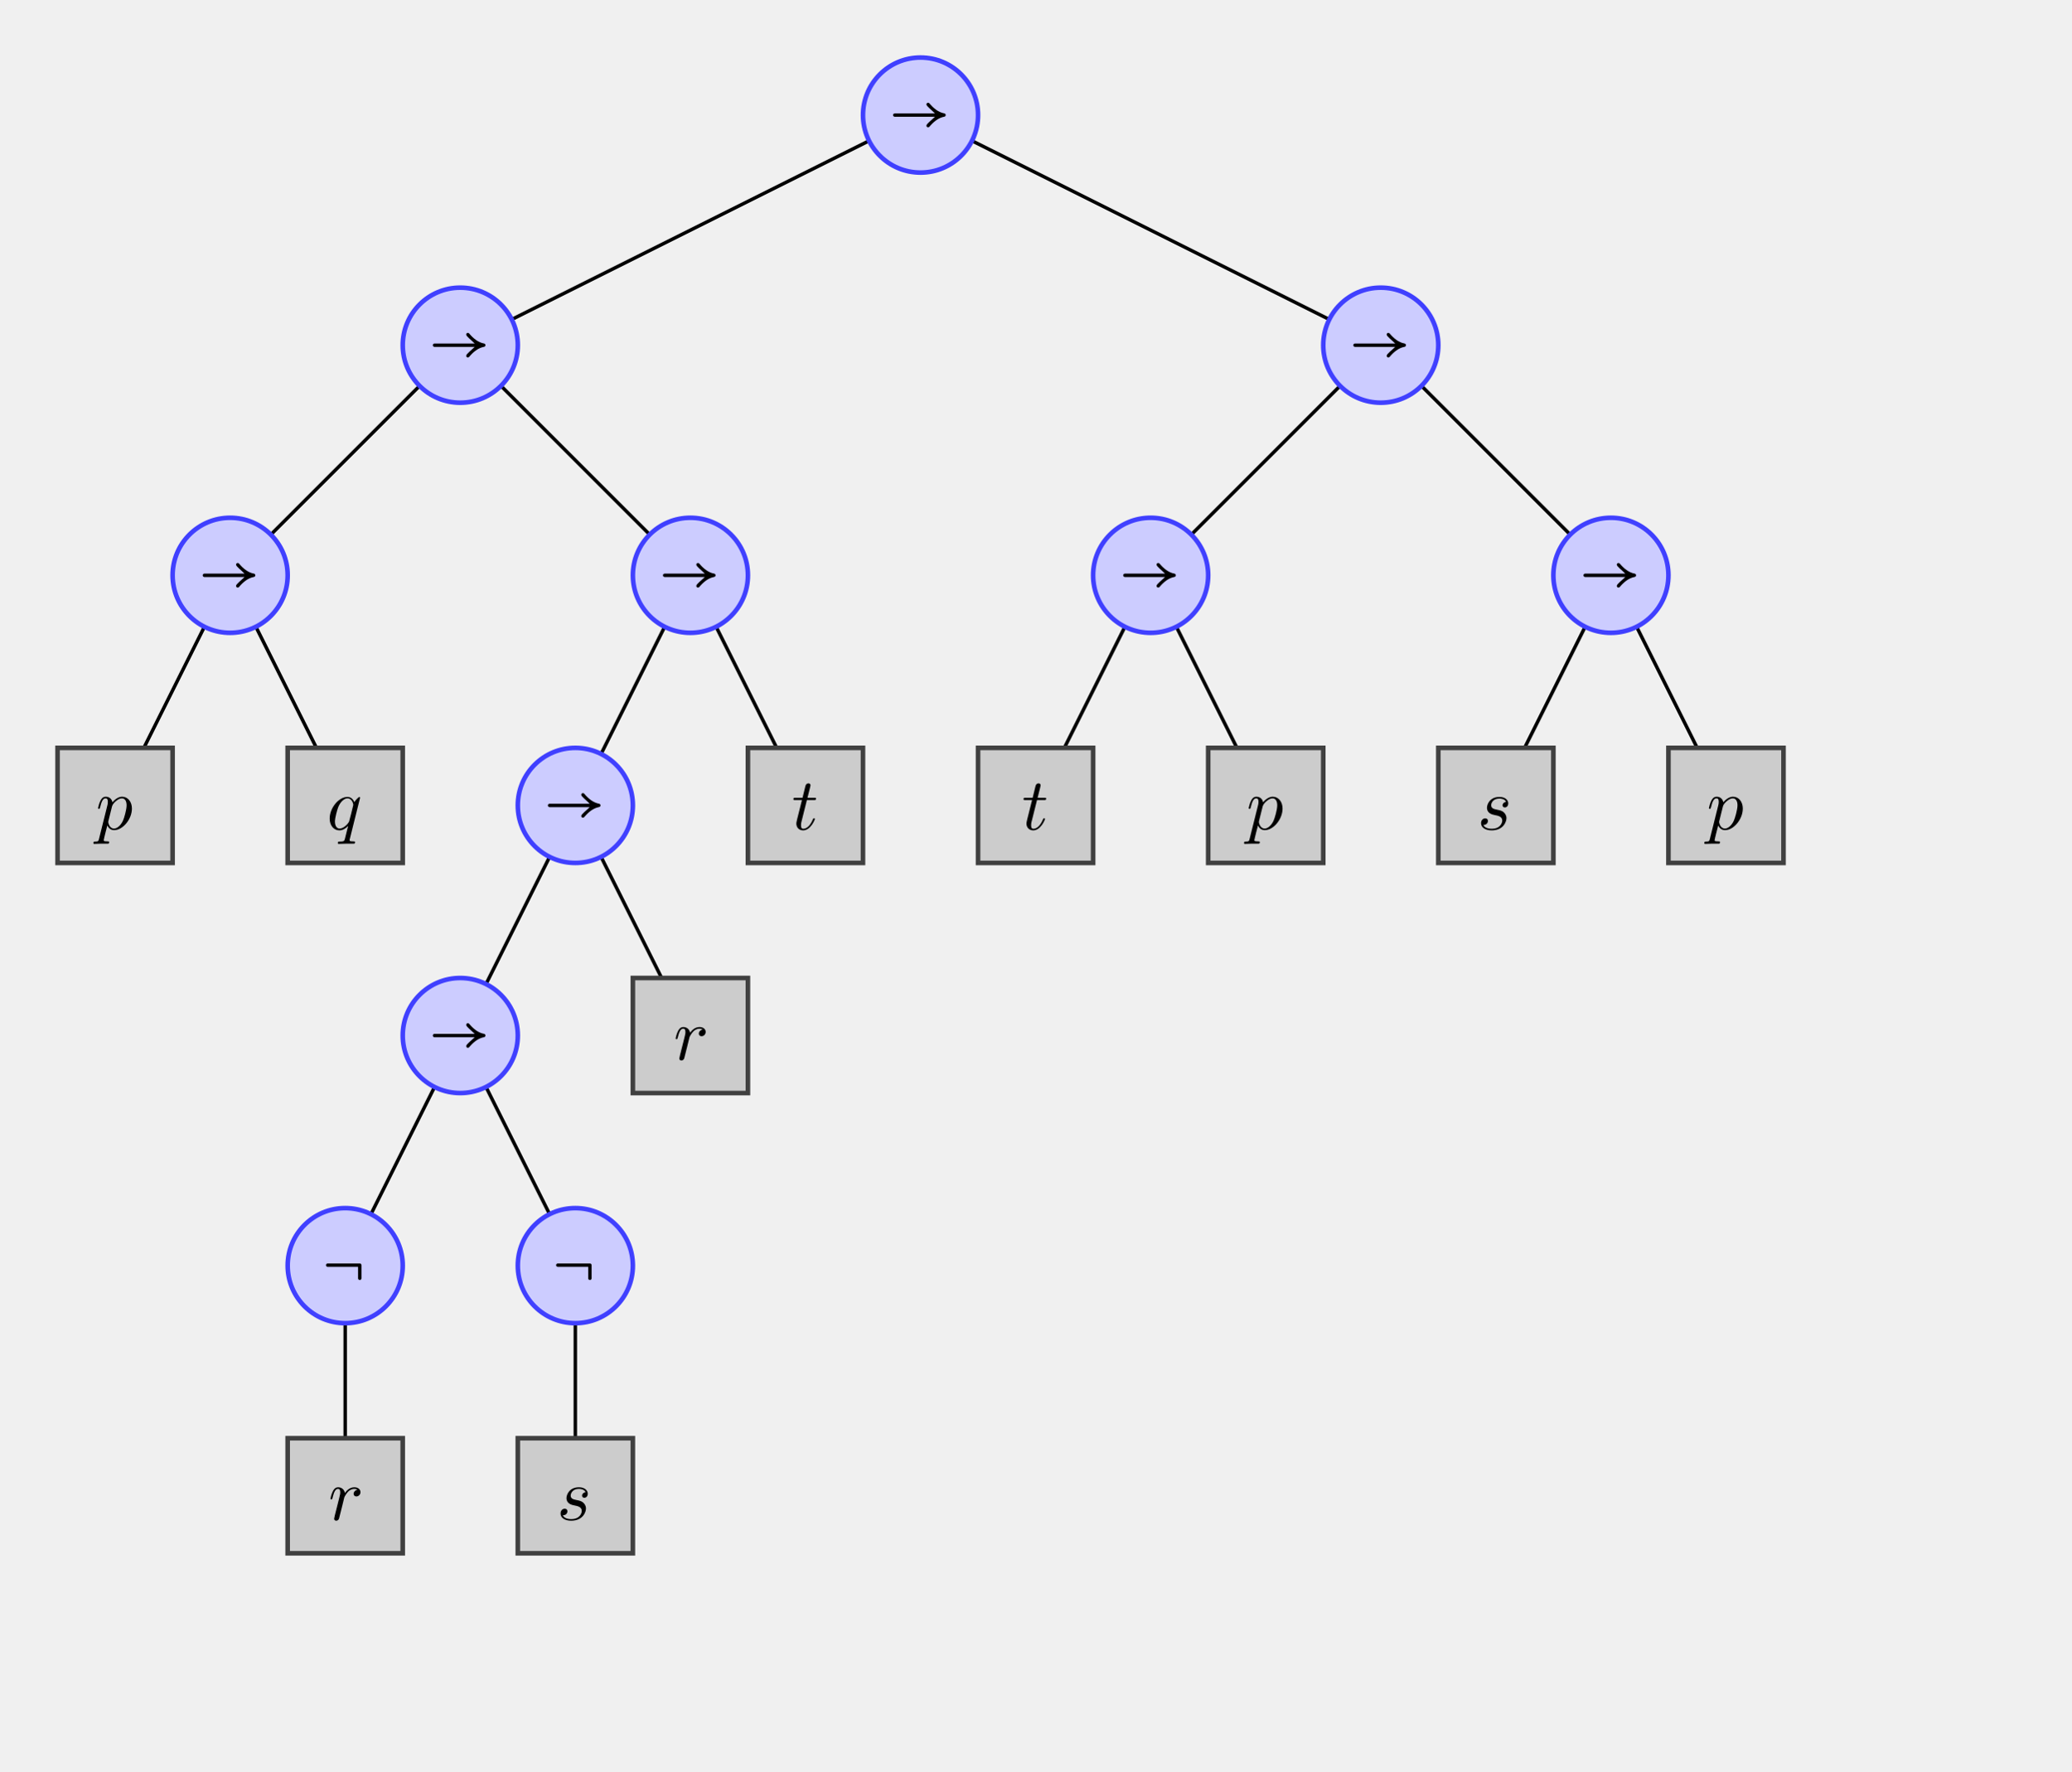
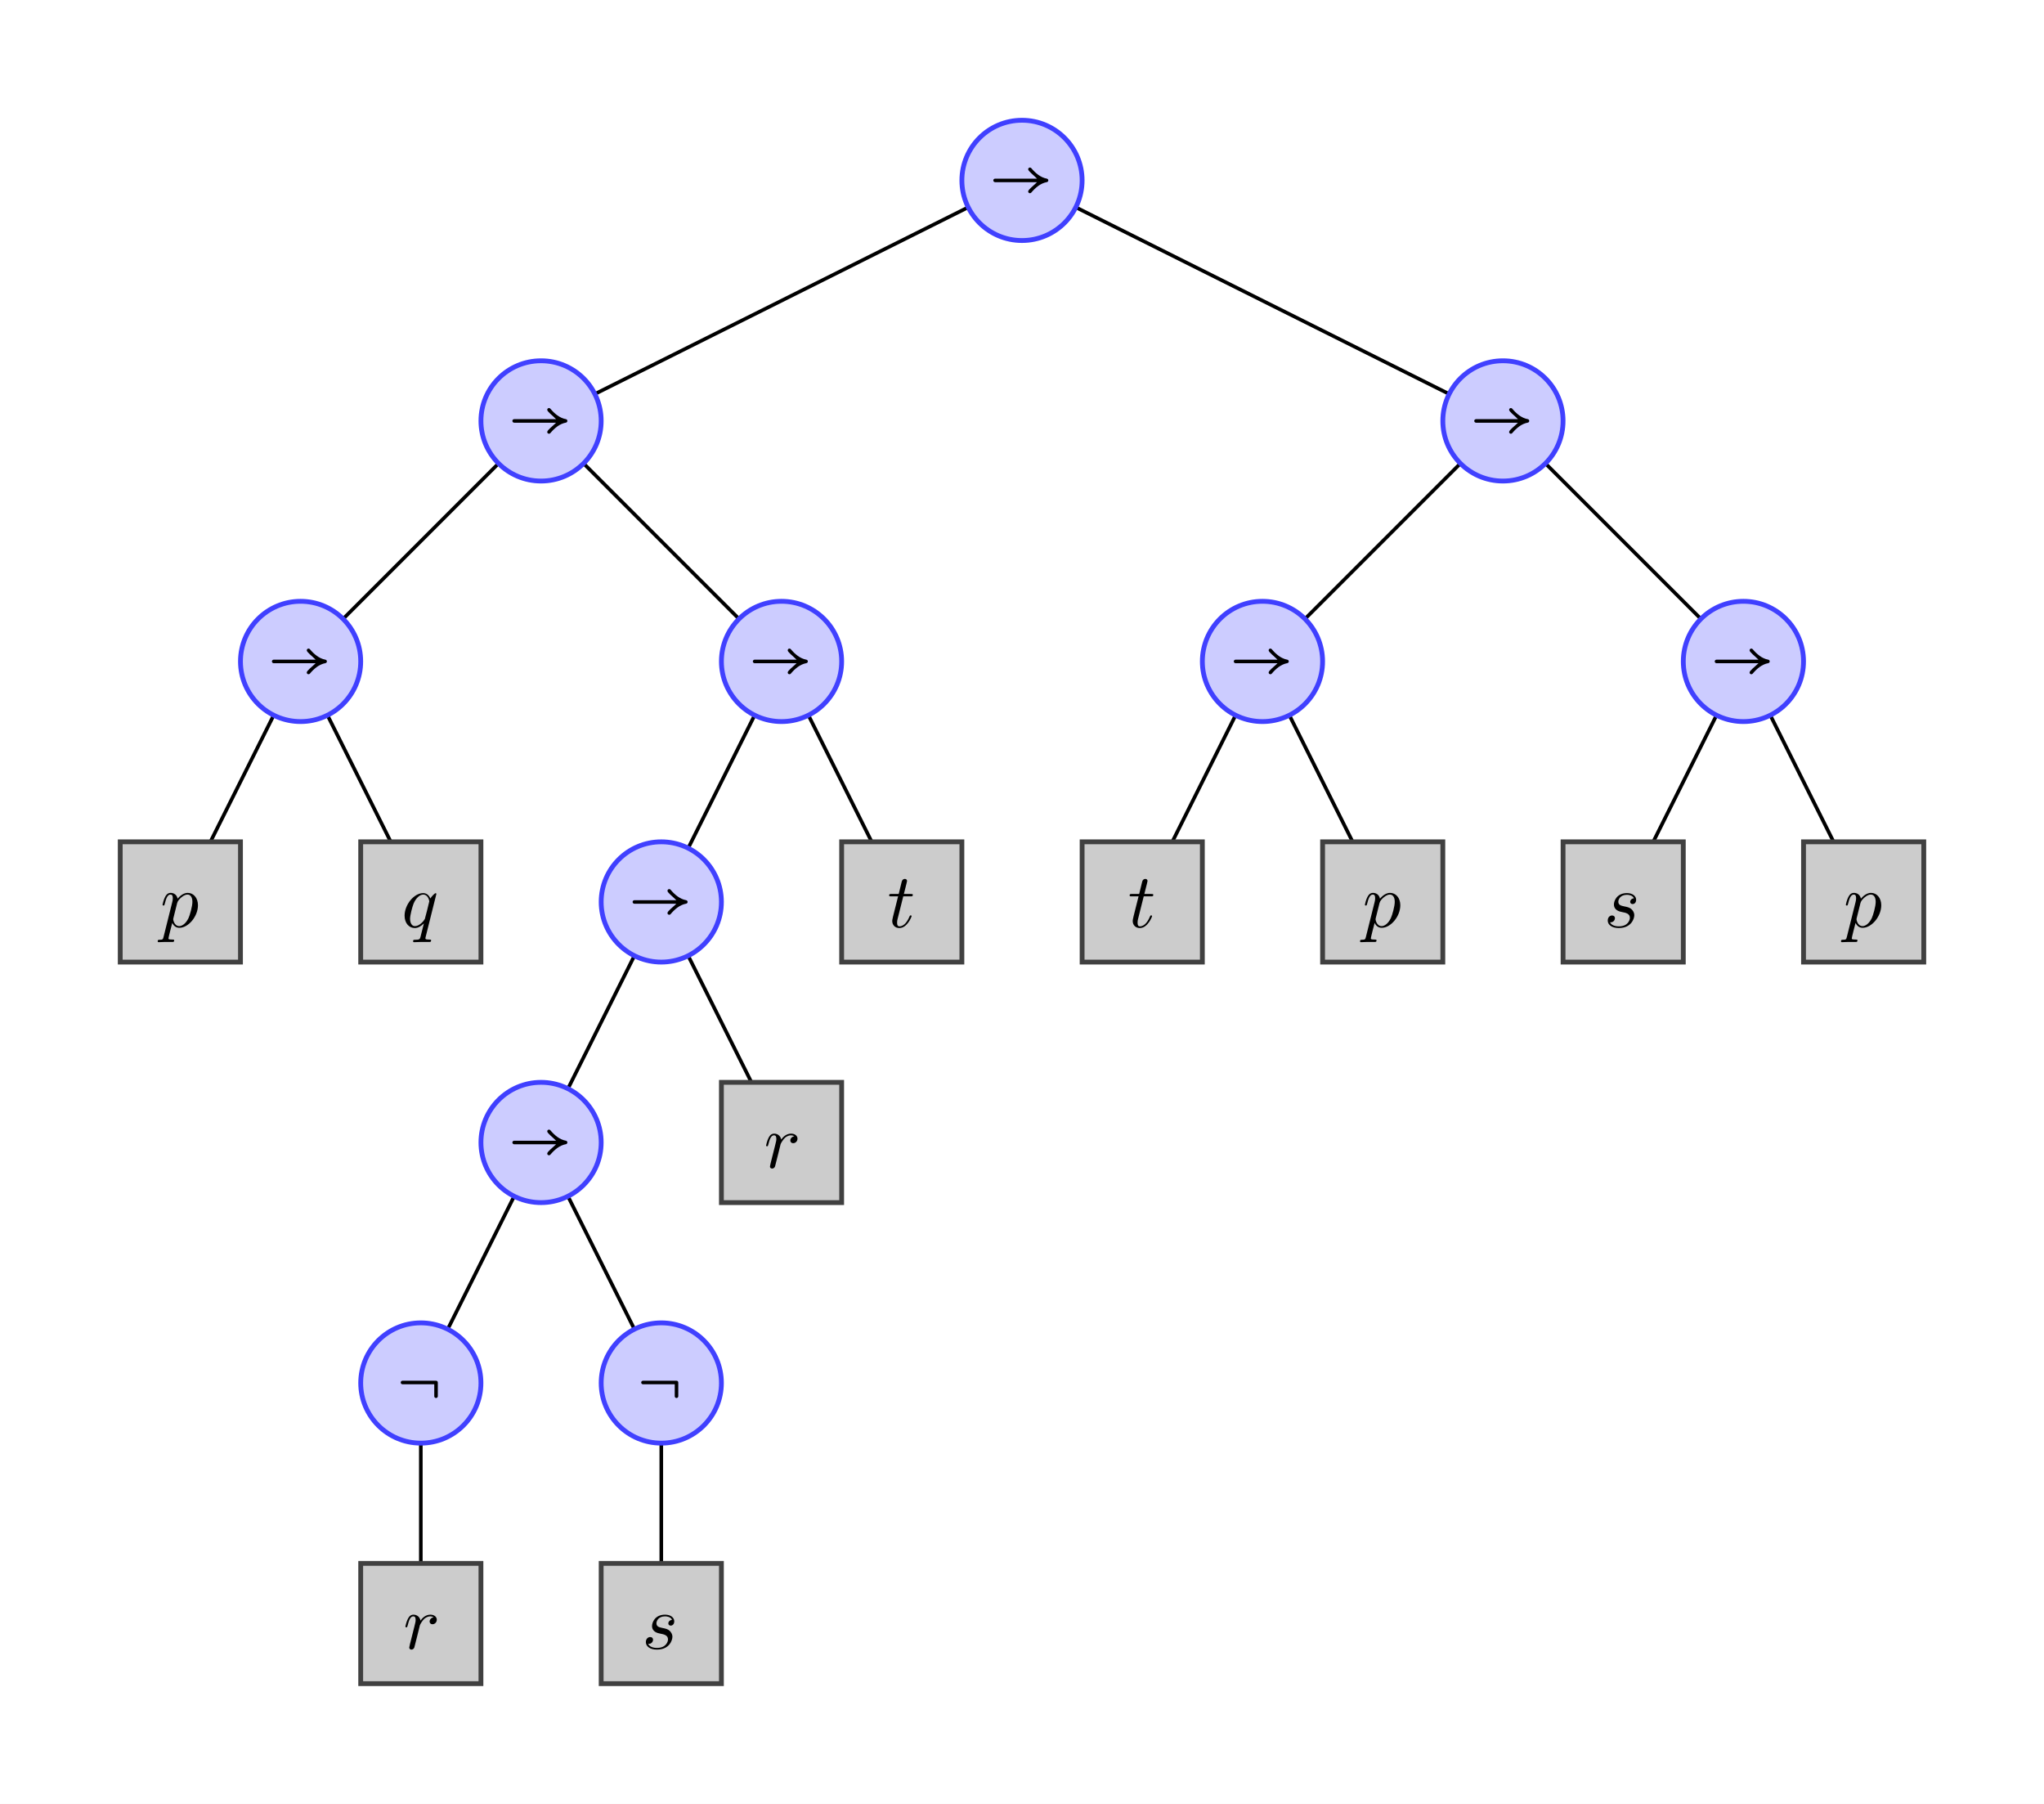
- <svg xmlns="http://www.w3.org/2000/svg" xmlns:xlink="http://www.w3.org/1999/xlink" version="1.1" height="500px" viewBox="0 0 90 77">
-   <line style="fill:none; stroke:#000000; stroke-width:0.15" x1="40" y1="5" x2="20" y2="15" />
-   <line style="fill:none; stroke:#000000; stroke-width:0.15" x1="40" y1="5" x2="60" y2="15" />
-   <line style="fill:none; stroke:#000000; stroke-width:0.15" x1="20" y1="15" x2="10" y2="25" />
-   <line style="fill:none; stroke:#000000; stroke-width:0.15" x1="20" y1="15" x2="30" y2="25" />
-   <line style="fill:none; stroke:#000000; stroke-width:0.15" x1="60" y1="15" x2="50" y2="25" />
-   <line style="fill:none; stroke:#000000; stroke-width:0.15" x1="60" y1="15" x2="70" y2="25" />
-   <line style="fill:none; stroke:#000000; stroke-width:0.15" x1="10" y1="25" x2="5" y2="35" />
-   <line style="fill:none; stroke:#000000; stroke-width:0.15" x1="10" y1="25" x2="15" y2="35" />
-   <line style="fill:none; stroke:#000000; stroke-width:0.15" x1="30" y1="25" x2="25" y2="35" />
-   <line style="fill:none; stroke:#000000; stroke-width:0.15" x1="30" y1="25" x2="35" y2="35" />
-   <line style="fill:none; stroke:#000000; stroke-width:0.15" x1="50" y1="25" x2="45" y2="35" />
-   <line style="fill:none; stroke:#000000; stroke-width:0.15" x1="50" y1="25" x2="55" y2="35" />
-   <line style="fill:none; stroke:#000000; stroke-width:0.15" x1="70" y1="25" x2="65" y2="35" />
-   <line style="fill:none; stroke:#000000; stroke-width:0.15" x1="70" y1="25" x2="75" y2="35" />
-   <line style="fill:none; stroke:#000000; stroke-width:0.15" x1="25" y1="35" x2="20" y2="45" />
-   <line style="fill:none; stroke:#000000; stroke-width:0.15" x1="25" y1="35" x2="30" y2="45" />
-   <line style="fill:none; stroke:#000000; stroke-width:0.15" x1="20" y1="45" x2="15" y2="55" />
-   <line style="fill:none; stroke:#000000; stroke-width:0.15" x1="20" y1="45" x2="25" y2="55" />
-   <line style="fill:none; stroke:#000000; stroke-width:0.15" x1="15" y1="55" x2="15" y2="65" />
-   <line style="fill:none; stroke:#000000; stroke-width:0.15" x1="25" y1="55" x2="25" y2="65" />
+ <svg xmlns="http://www.w3.org/2000/svg" xmlns:xlink="http://www.w3.org/1999/xlink" version="1.1" width="425px" height="375px" viewBox="-5 -5 85 75">
+   <rect x="-5" y="-5" width="100%" height="100%" fill="#fff" />
+   <line style="fill:none; stroke:#000; stroke-width:0.15" x1="37.5" y1="2.5" x2="17.5" y2="12.5" />
+   <line style="fill:none; stroke:#000; stroke-width:0.15" x1="37.5" y1="2.5" x2="57.5" y2="12.5" />
+   <line style="fill:none; stroke:#000; stroke-width:0.15" x1="17.5" y1="12.5" x2="7.5" y2="22.5" />
+   <line style="fill:none; stroke:#000; stroke-width:0.15" x1="17.5" y1="12.5" x2="27.5" y2="22.5" />
+   <line style="fill:none; stroke:#000; stroke-width:0.15" x1="57.5" y1="12.5" x2="47.5" y2="22.5" />
+   <line style="fill:none; stroke:#000; stroke-width:0.15" x1="57.5" y1="12.5" x2="67.5" y2="22.5" />
+   <line style="fill:none; stroke:#000; stroke-width:0.15" x1="7.5" y1="22.5" x2="2.5" y2="32.5" />
+   <line style="fill:none; stroke:#000; stroke-width:0.15" x1="7.5" y1="22.5" x2="12.5" y2="32.5" />
+   <line style="fill:none; stroke:#000; stroke-width:0.15" x1="27.5" y1="22.5" x2="22.5" y2="32.5" />
+   <line style="fill:none; stroke:#000; stroke-width:0.15" x1="27.5" y1="22.5" x2="32.5" y2="32.5" />
+   <line style="fill:none; stroke:#000; stroke-width:0.15" x1="47.5" y1="22.5" x2="42.5" y2="32.5" />
+   <line style="fill:none; stroke:#000; stroke-width:0.15" x1="47.5" y1="22.5" x2="52.5" y2="32.5" />
+   <line style="fill:none; stroke:#000; stroke-width:0.15" x1="67.5" y1="22.5" x2="62.5" y2="32.5" />
+   <line style="fill:none; stroke:#000; stroke-width:0.15" x1="67.5" y1="22.5" x2="72.5" y2="32.5" />
+   <line style="fill:none; stroke:#000; stroke-width:0.15" x1="22.5" y1="32.5" x2="17.5" y2="42.5" />
+   <line style="fill:none; stroke:#000; stroke-width:0.15" x1="22.5" y1="32.5" x2="27.5" y2="42.5" />
+   <line style="fill:none; stroke:#000; stroke-width:0.15" x1="17.5" y1="42.5" x2="12.5" y2="52.5" />
+   <line style="fill:none; stroke:#000; stroke-width:0.15" x1="17.5" y1="42.5" x2="22.5" y2="52.5" />
+   <line style="fill:none; stroke:#000; stroke-width:0.15" x1="12.5" y1="52.5" x2="12.5" y2="62.5" />
+   <line style="fill:none; stroke:#000; stroke-width:0.15" x1="22.5" y1="52.5" x2="22.5" y2="62.5" />
  <defs id="vertexLibrary">
-     <circle id="vertexCircle" style="fill:#ccccff; stroke:#4040ff; stroke-width:0.2" cx="0" cy="0" r="2.5" />
-     <rect id="vertexSquare" style="fill:#cccccc; stroke:#404040; stroke-width:0.2" x="-2.5" y="-2.5" width="5" height="5" />
+     <circle id="vertexCircle" style="fill:#ccf; stroke:#4040ff; stroke-width:0.2" cx="0" cy="0" r="2.5" />
+     <rect id="vertexSquare" style="fill:#ccc; stroke:#404040; stroke-width:0.2" x="-2.5" y="-2.5" width="5" height="5" />
    <g id="imply">
      <use xlink:href="#vertexCircle" />
-       <g transform="scale(0.21) translate(-9,-9)">
+       <g fill="#000" transform="scale(0.21) translate(-9,-9)">
        <svg style="display:block" width="17" height="18" viewBox="0 0 17 18">
-           <g fill="#000000">
-             <use transform="matrix(10,0,0,10,2.4,12.9)" xlink:href="#imply_ref1" />
-           </g>
-           <defs>
-             <path id="imply_ref1" transform="scale(0.001,-0.001)" d="M817.4,136 c-18.4,0 -35.2,13.7 -35.2,35.1 0,36.7 105.4,113.1 175.7,183.3 l-831.1,0 c-18.3,0 -35.1,16.9 -35.1,35.2 0,19.8 16.8,35.1 35.1,35.1 l831.1,0 C884.6,499.6 782.2,574.4 782.2,609.6 c0,21.4 16.8,35.1 35.2,35.1 10.7,0 19.8,-4.6 27.5,-13.7 80.9,-96.3 181.8,-183.4 307,-206.3 16.9,-3 29.1,-16.8 29.1,-35.1 0,-16.8 -12.2,-30.6 -29.1,-33.6 C1026.7,333.1 925.8,246 844.9,149.7 837.2,140.6 828.1,136 817.4,136 z" />
-           </defs>
+           <path d="M10.574 11.54a.345.345 0 0 1-.352-.351c0-.367 1.054-1.131 1.757-1.833H3.668a.367.367 0 0 1-.351-.352c0-.198.168-.351.351-.351h8.311c-.733-.749-1.757-1.497-1.757-1.849 0-.214.168-.351.352-.351a.35.35 0 0 1 .275.137c.809.963 1.818 1.834 3.07 2.063.169.03.291.168.291.351a.343.343 0 0 1-.291.336c-1.252.229-2.261 1.1-3.07 2.063a.35.35 0 0 1-.275.137z" />
        </svg>
      </g>
    </g>
-     <g id="var_p">
+     <g id="var_p" fill="#000">
      <g transform="scale(0.21) translate(0,-8) matrix(10,0,0,10,0,13)">
        <path transform="scale(0.001,-0.001)" d="M378.9,21.4 c56.5,0 129.9,50.4 181.8,157.4 27.5,58 77.9,233.7 77.9,323.8 0,90.2 -36.7,143.7 -97.8,143.7 -25.9,0 -70.2,-10.7 -123.7,-58.1 C389.6,565.3 348.3,522.5 337.6,481.3 L262.8,181.8 c-4.6,-18.3 -4.6,-21.4 -4.6,-24.4 0,-9.2 19.9,-136 120.7,-136 z M-28.9,-296.3 c-12.3,0 -19.9,6.1 -19.9,18.3 0,29.1 16.8,29.1 35.1,29.1 67.2,0 70.2,10.7 82.5,62.6 L239.9,498.1 c6.1,25.9 10.7,42.7 10.7,77.9 0,58 -21.4,70.3 -47.4,70.3 -55,0 -85.6,-73.4 -111.5,-181.9 C82.5,430.8 81,429.3 65.7,429.3 c-3.1,0 -18.3,0 -18.3,15.3 0,4.6 19.8,96.2 47.3,148.2 13.8,27.5 42.8,87.1 113.1,87.1 56.5,0 122.2,-32.1 137.5,-114.6 C395.7,624.9 469,679.9 545.4,679.9 661.5,679.9 748.6,579 748.6,435.4 c0,-224.6 -191,-447.5 -368.2,-447.5 -77.9,0 -120.7,53.4 -140.5,97.7 C229.2,47.4 165,-201.6 165,-219.9 c0,-13.8 0,-24.4 76.4,-24.4 21.4,0 36.7,0 36.7,-16.9 0,-30.5 -19.9,-30.5 -27.5,-30.5 l-151.3,0 c-42.8,0 -87.1,-4.6 -128.2,-4.6 z" />
      </g>
    </g>
-     <g id="var_q">
+     <g id="var_q" fill="#000">
      <g transform="scale(0.21) translate(0,-8) matrix(10,0,0,10,0,13)">
        <path transform="scale(0.001,-0.001)" d="M267.4,21.4 c85.5,0 171.1,97.8 194,140.5 C466,168.1 550,502.6 550,511.8 c0,10.7 -21.4,134.5 -120.7,134.5 C366.7,646.3 287.2,582.1 239.9,469 213.9,404.9 169.6,238.3 169.6,165 c0,-26 6.1,-143.6 97.8,-143.6 z M249,-296.3 c-19.8,0 -19.8,15.3 -19.8,16.8 0,30.6 15.2,30.6 35.1,30.6 85.6,1.5 97.8,7.6 110,50.4 4.6,13.7 55,219.9 68.8,273.4 -55,-55 -114.6,-91.6 -180.3,-91.6 C151.3,-16.7 61.1,77.9 61.1,227.6 c0,221.6 187.9,447.7 368.2,447.7 48.9,0 108.5,-24.5 142.1,-107 26,44.3 87.1,105.5 103.9,105.5 10.7,0 15.3,-9.2 15.3,-15.3 L479.7,-186.3 c-3,-13.7 -6.1,-22.9 -6.1,-33.6 0,-13.8 0,-24.4 73.3,-24.4 24.5,0 39.8,0 39.8,-16.9 0,-30.5 -19.9,-30.5 -27.5,-30.5 l-157.4,0 c-50.4,0 -103.9,-4.6 -152.8,-4.6 z" />
      </g>
    </g>
-     <g id="var_t">
+     <g id="var_t" fill="#000">
      <g transform="scale(0.21) translate(0,-8) matrix(10,0,0,10,0,13)">
        <path transform="scale(0.001,-0.001)" d="M236.8,-16.7 c-82.5,0 -140.5,58 -140.5,140.5 0,27.5 6.1,53.4 116.1,487.3 l-134.5,0 c-30.5,0 -42.8,0 -42.8,18.3 0,29.1 15.3,29.1 45.9,29.1 l143.6,0 59.6,242.9 c13.7,53.5 56.5,55 61.1,55 26,0 44.3,-15.3 44.3,-41.3 0,-9.1 -7.7,-39.7 -62.7,-256.6 l134.5,0 c27.5,0 42.8,0 42.8,-16.8 0,-30.6 -15.3,-30.6 -45.9,-30.6 l-143.6,0 L201.7,160.4 c-6.1,-26 -9.2,-36.6 -9.2,-73.3 0,-50.4 15.3,-70.3 47.4,-70.3 51.9,0 132.9,36.7 198.6,195.6 7.6,16.8 9.1,21.4 22.9,21.4 6.1,0 18.3,0 18.3,-15.3 0,-12.2 -87.1,-235.2 -242.9,-235.2 z" />
      </g>
    </g>
-     <g id="var_s">
+     <g id="var_s" fill="#000">
      <g transform="scale(0.21) translate(0,-8) matrix(10,0,0,10,-0.4,13)">
        <path transform="scale(0.001,-0.001)" d="M297.9,-16.7 c-131.4,0 -218.5,61 -218.5,148.1 0,68.7 45.9,100.8 85.6,100.8 32.1,0 56.5,-18.3 56.5,-53.4 0,-39.6 -32.7,-81.9 -83.6,-81.9 -4.1,0 -8.3,0.3 -12.6,0.9 35.1,-81 152.8,-81 174.1,-81 183.4,0 218.5,128.3 218.5,168.1 0,84 -79.4,100.8 -158.9,116.1 -44.3,9.1 -157.3,32.1 -157.3,151.2 0,67.2 56.5,223.1 258.2,223.1 116.1,0 181.8,-62.7 181.8,-131.4 0,-59.6 -36.7,-85.6 -70.3,-85.6 -33.6,0 -47.4,23 -47.4,44.3 0,33.7 30.6,67.3 73.4,68.8 -23,59.6 -99.3,70.3 -137.5,70.3 C325.4,641.7 288.8,548.5 288.8,504.2 c0,-68.8 61.1,-79.5 116.1,-91.7 67.2,-13.7 111.5,-21.4 152.7,-64.2 C576,330 605,291.8 605,236.8 605,168.1 545.4,-16.7 297.9,-16.7 z" />
      </g>
    </g>
-     <g id="var_r">
+     <g id="var_r" fill="#000">
      <g transform="scale(0.21) translate(0,-8) matrix(10,0,0,10,0,13)">
        <path transform="scale(0.001,-0.001)" d="M165,-16.7 c-22.9,0 -44.3,13.7 -44.3,41.1 0,7.7 9.2,42.8 13.7,65.7 l88.7,353 c19.8,79.4 24.4,96.2 24.4,128.3 0,58 -21.4,70.3 -47.4,70.3 -55,0 -85.5,-73.4 -111.5,-181.8 C79.4,426.3 77.9,424.7 62.6,424.7 c-3,0 -18.3,0 -18.3,15.3 0,4.6 19.9,96.3 47.4,148.2 13.7,27.5 42.7,87.1 113,87.1 71.8,0 126.8,-48.9 139.1,-117.7 29,42.8 96.2,117.7 195.5,117.7 77.9,0 126.8,-45.9 126.8,-99.3 0,-55 -42.8,-90.2 -84,-90.2 -41.3,0 -58.1,29.1 -58.1,53.5 0,39.7 33.6,76.4 79.5,84 -1.6,0 -24.5,18.4 -64.2,18.4 -65.7,0 -110,-39.8 -122.2,-50.4 C380.4,557.6 337.6,485.8 331.5,466 322.4,424.7 294.9,317.8 282.6,267.4 276.5,239.9 224.6,32.1 221.5,26 210.8,-4.5 183.3,-16.7 165,-16.7 z" />
      </g>
    </g>
    <g id="not">
      <use xlink:href="#vertexCircle" />
-       <g transform="scale(0.21) translate(-6.5,-9)">
+       <g fill="#000" transform="scale(0.21) translate(-6.5,-9)">
        <svg style="display:block" width="12" height="18" viewBox="0 0 12 18">
-           <g fill="#000000">
-             <use transform="matrix(10,0,0,10,1.6,12.8)" xlink:href="#not_ref1" />
-           </g>
-           <defs>
-             <path id="not_ref1" transform="scale(0.001,-0.001)" d="M791.4,82.5 c-19.9,0 -35.1,15.3 -35.1,35.1 l0,236.8 -629.5,0 c-18.3,0 -35.1,16.9 -35.1,35.2 0,19.8 16.8,35.1 35.1,35.1 l664.6,0 c19.9,0 35.1,-13.7 35.1,-35.1 l0,-272 c0,-19.8 -16.8,-35.1 -35.1,-35.1 z" />
-           </defs>
+           <path d="M9.514 11.975a.345.345 0 0 1-.351-.351V9.256H2.868a.367.367 0 0 1-.351-.352c0-.198.168-.351.351-.351h6.646c.199 0 .351.137.351.351v2.72a.355.355 0 0 1-.351.351z" />
        </svg>
      </g>
    </g>
  </defs>
-   <use transform="translate(40,5)" xlink:href="#imply" />
-   <use transform="translate(20,15)" xlink:href="#imply" />
-   <use transform="translate(60,15)" xlink:href="#imply" />
-   <use transform="translate(10,25)" xlink:href="#imply" />
-   <use transform="translate(30,25)" xlink:href="#imply" />
-   <use transform="translate(50,25)" xlink:href="#imply" />
-   <use transform="translate(70,25)" xlink:href="#imply" />
-   <use transform="translate(5,35)" xlink:href="#vertexSquare" />
-   <use transform="translate(4.16,35)" xlink:href="#var_p" />
-   <use transform="translate(15,35)" xlink:href="#vertexSquare" />
-   <use transform="translate(14.1967,35)" xlink:href="#var_q" />
-   <use transform="translate(25,35)" xlink:href="#imply" />
-   <use transform="translate(35,35)" xlink:href="#vertexSquare" />
-   <use transform="translate(34.4015,35)" xlink:href="#var_t" />
-   <use transform="translate(45,35)" xlink:href="#vertexSquare" />
-   <use transform="translate(44.4015,35)" xlink:href="#var_t" />
-   <use transform="translate(55,35)" xlink:href="#vertexSquare" />
-   <use transform="translate(54.16,35)" xlink:href="#var_p" />
-   <use transform="translate(65,35)" xlink:href="#vertexSquare" />
-   <use transform="translate(64.2755,35)" xlink:href="#var_s" />
-   <use transform="translate(75,35)" xlink:href="#vertexSquare" />
-   <use transform="translate(74.16,35)" xlink:href="#var_p" />
-   <use transform="translate(20,45)" xlink:href="#imply" />
-   <use transform="translate(30,45)" xlink:href="#vertexSquare" />
-   <use transform="translate(29.265,45)" xlink:href="#var_r" />
-   <use transform="translate(15,55)" xlink:href="#not" />
-   <use transform="translate(25,55)" xlink:href="#not" />
-   <use transform="translate(15,65)" xlink:href="#vertexSquare" />
-   <use transform="translate(14.265,65)" xlink:href="#var_r" />
-   <use transform="translate(25,65)" xlink:href="#vertexSquare" />
-   <use transform="translate(24.2755,65)" xlink:href="#var_s" />
+   <use transform="translate(37.5,2.5)" xlink:href="#imply" />
+   <use transform="translate(17.5,12.5)" xlink:href="#imply" />
+   <use transform="translate(57.5,12.5)" xlink:href="#imply" />
+   <use transform="translate(7.5,22.5)" xlink:href="#imply" />
+   <use transform="translate(27.5,22.5)" xlink:href="#imply" />
+   <use transform="translate(47.5,22.5)" xlink:href="#imply" />
+   <use transform="translate(67.5,22.5)" xlink:href="#imply" />
+   <use transform="translate(2.5,32.5)" xlink:href="#vertexSquare" />
+   <use transform="translate(1.66,32.5)" xlink:href="#var_p" />
+   <use transform="translate(12.5,32.5)" xlink:href="#vertexSquare" />
+   <use transform="translate(11.69675,32.5)" xlink:href="#var_q" />
+   <use transform="translate(22.5,32.5)" xlink:href="#imply" />
+   <use transform="translate(32.5,32.5)" xlink:href="#vertexSquare" />
+   <use transform="translate(31.9015,32.5)" xlink:href="#var_t" />
+   <use transform="translate(42.5,32.5)" xlink:href="#vertexSquare" />
+   <use transform="translate(41.9015,32.5)" xlink:href="#var_t" />
+   <use transform="translate(52.5,32.5)" xlink:href="#vertexSquare" />
+   <use transform="translate(51.66,32.5)" xlink:href="#var_p" />
+   <use transform="translate(62.5,32.5)" xlink:href="#vertexSquare" />
+   <use transform="translate(61.7755,32.5)" xlink:href="#var_s" />
+   <use transform="translate(72.5,32.5)" xlink:href="#vertexSquare" />
+   <use transform="translate(71.66,32.5)" xlink:href="#var_p" />
+   <use transform="translate(17.5,42.5)" xlink:href="#imply" />
+   <use transform="translate(27.5,42.5)" xlink:href="#vertexSquare" />
+   <use transform="translate(26.765,42.5)" xlink:href="#var_r" />
+   <use transform="translate(12.5,52.5)" xlink:href="#not" />
+   <use transform="translate(22.5,52.5)" xlink:href="#not" />
+   <use transform="translate(12.5,62.5)" xlink:href="#vertexSquare" />
+   <use transform="translate(11.765,62.5)" xlink:href="#var_r" />
+   <use transform="translate(22.5,62.5)" xlink:href="#vertexSquare" />
+   <use transform="translate(21.7755,62.5)" xlink:href="#var_s" />
</svg>
